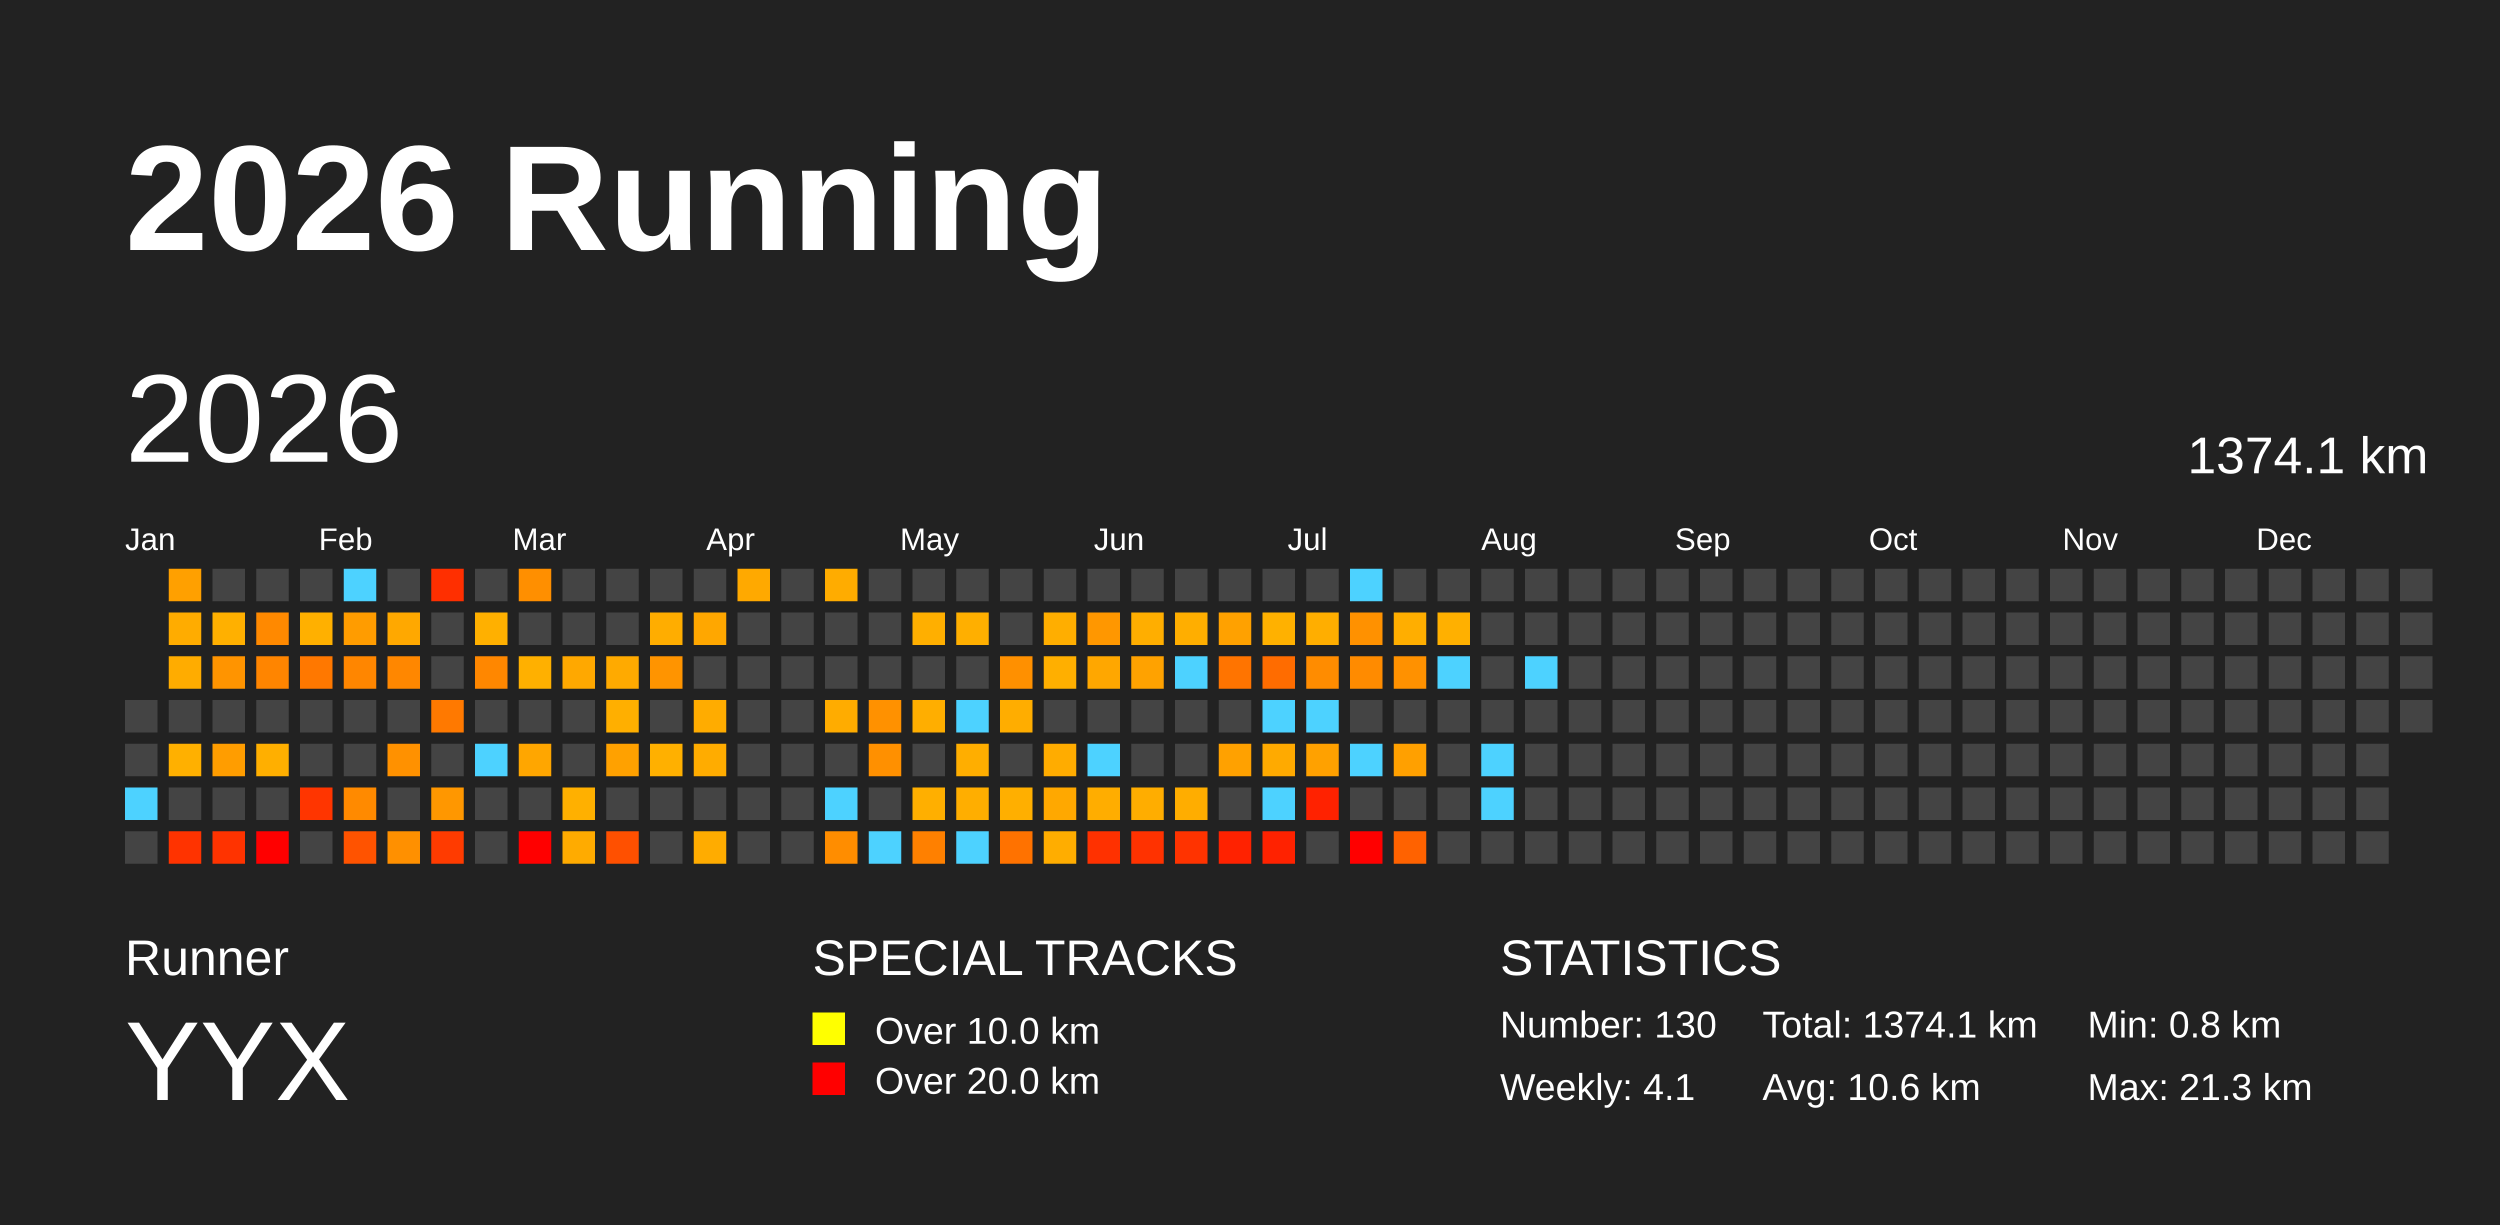
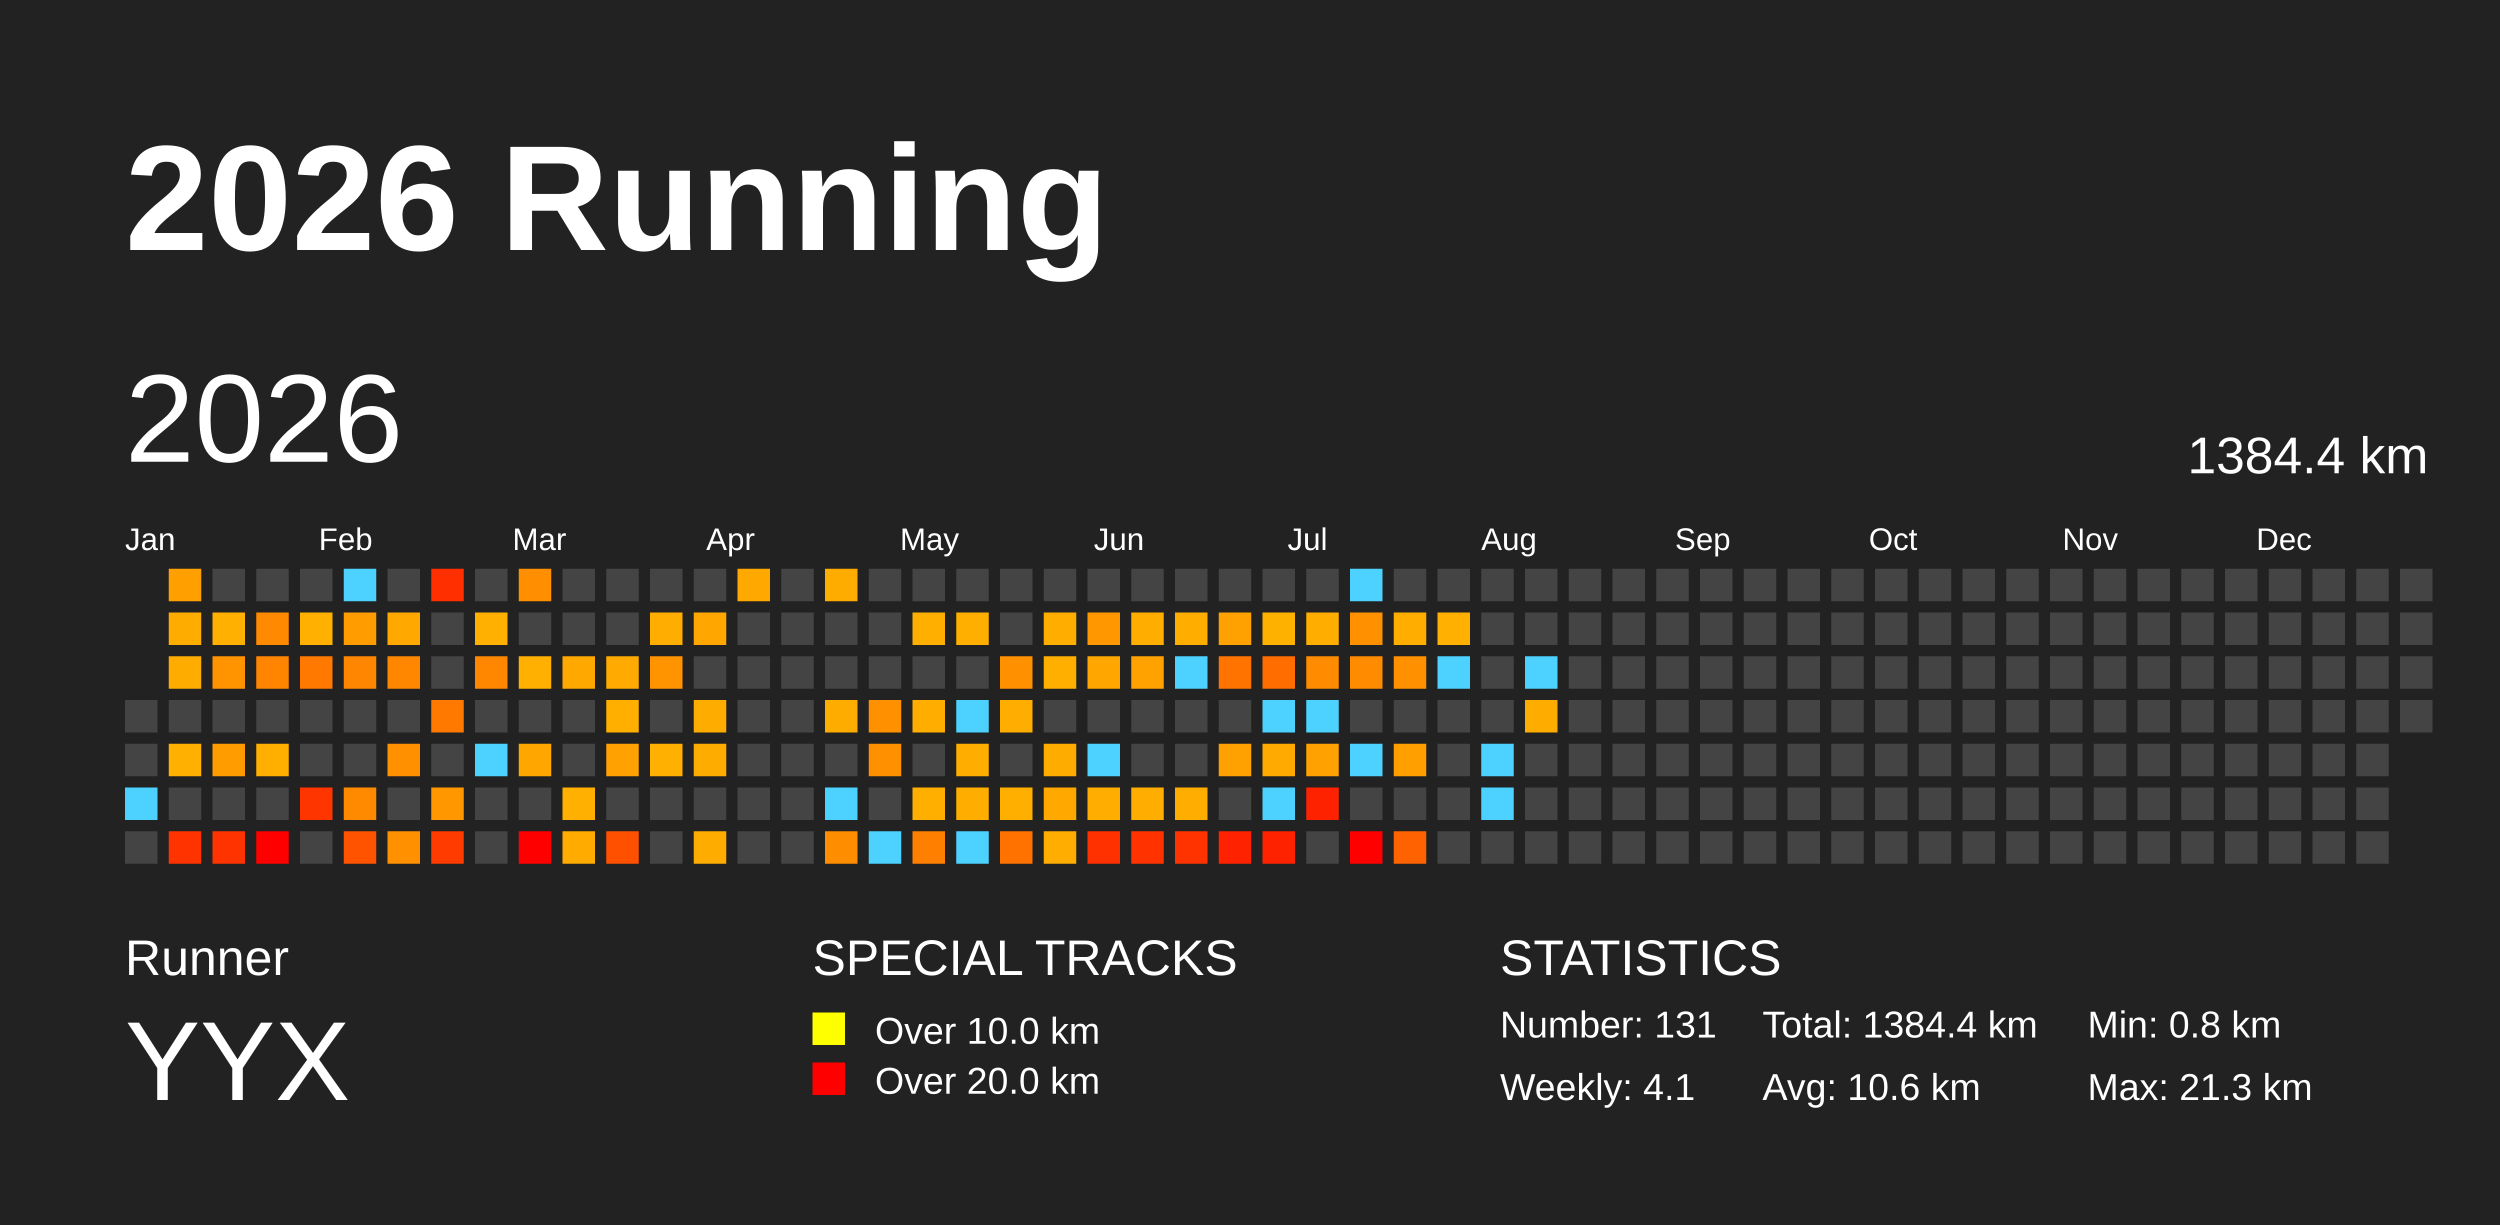
<svg xmlns="http://www.w3.org/2000/svg" baseProfile="full" height="98mm" version="1.1" viewBox="0,0,200,98" width="200mm">
  <defs />
  <rect fill="#222222" height="98" width="200" x="0" y="0" />
  <text fill="#FFFFFF" style="font-size:12px; font-family:Arial; font-weight:bold;" x="10" y="20">2026 Running</text>
  <text fill="#FFFFFF" style="font-size:4px; font-family:Arial" x="10" y="78">Runner</text>
  <text fill="#FFFFFF" style="font-size:9px; font-family:Arial" x="10" y="88">YYX</text>
  <text fill="#FFFFFF" style="font-size:4px; font-family:Arial" x="65" y="78">SPECIAL TRACKS</text>
  <rect fill="yellow" height="2.6" width="2.6" x="65" y="81" />
  <text fill="#FFFFFF" style="font-size:3px; font-family:Arial" x="70" y="83.5">Over 10.0 km</text>
  <rect fill="red" height="2.6" width="2.6" x="65" y="85" />
  <text fill="#FFFFFF" style="font-size:3px; font-family:Arial" x="70" y="87.5">Over 20.0 km</text>
  <text fill="#FFFFFF" style="font-size:4px; font-family:Arial" x="120" y="78">STATISTICS</text>
-   <text fill="#FFFFFF" style="font-size:3px; font-family:Arial" x="120" y="83">Number: 130</text>
+   <text fill="#FFFFFF" style="font-size:3px; font-family:Arial" x="120" y="83">Number: 131</text>
  <text fill="#FFFFFF" style="font-size:3px; font-family:Arial" x="120" y="88">Weekly: 4.1</text>
-   <text fill="#FFFFFF" style="font-size:3px; font-family:Arial" x="141" y="83">Total: 1374.1 km</text>
+   <text fill="#FFFFFF" style="font-size:3px; font-family:Arial" x="141" y="83">Total: 1384.4 km</text>
  <text fill="#FFFFFF" style="font-size:3px; font-family:Arial" x="141" y="88">Avg: 10.6 km</text>
  <text fill="#FFFFFF" style="font-size:3px; font-family:Arial" x="167" y="83">Min: 0.8 km</text>
  <text fill="#FFFFFF" style="font-size:3px; font-family:Arial" x="167" y="88">Max: 21.3 km</text>
  <text dominant-baseline="hanging" fill="#FFFFFF" style="font-size:10.0px; font-family:Arial;" x="10" y="30">2026</text>
-   <text dominant-baseline="hanging" fill="#FFFFFF" style="font-size:4.125px; font-family:Arial;" x="175" y="35">1374.1 km</text>
+   <text dominant-baseline="hanging" fill="#FFFFFF" style="font-size:4.125px; font-family:Arial;" x="175" y="35">1384.4 km</text>
  <text fill="#FFFFFF" style="font-size:2.5px; font-family:Arial" x="10.0" y="44">Jan</text>
  <text fill="#FFFFFF" style="font-size:2.5px; font-family:Arial" x="25.5" y="44">Feb</text>
  <text fill="#FFFFFF" style="font-size:2.5px; font-family:Arial" x="41.0" y="44">Mar</text>
  <text fill="#FFFFFF" style="font-size:2.5px; font-family:Arial" x="56.5" y="44">Apr</text>
  <text fill="#FFFFFF" style="font-size:2.5px; font-family:Arial" x="72.0" y="44">May</text>
  <text fill="#FFFFFF" style="font-size:2.5px; font-family:Arial" x="87.5" y="44">Jun</text>
  <text fill="#FFFFFF" style="font-size:2.5px; font-family:Arial" x="103.0" y="44">Jul</text>
  <text fill="#FFFFFF" style="font-size:2.5px; font-family:Arial" x="118.5" y="44">Aug</text>
  <text fill="#FFFFFF" style="font-size:2.5px; font-family:Arial" x="134.0" y="44">Sep</text>
  <text fill="#FFFFFF" style="font-size:2.5px; font-family:Arial" x="149.5" y="44">Oct</text>
  <text fill="#FFFFFF" style="font-size:2.5px; font-family:Arial" x="165.0" y="44">Nov</text>
  <text fill="#FFFFFF" style="font-size:2.5px; font-family:Arial" x="180.5" y="44">Dec</text>
  <rect fill="#444444" height="2.6" width="2.6" x="10.0" y="56.0" />
  <rect fill="#444444" height="2.6" width="2.6" x="10.0" y="59.5" />
  <rect fill="#4dd2ff" height="2.6" width="2.6" x="10.0" y="63.0" />
  <rect fill="#444444" height="2.6" width="2.6" x="10.0" y="66.5" />
  <rect fill="#ffa000" height="2.6" width="2.6" x="13.5" y="45.5" />
  <rect fill="#ffac00" height="2.6" width="2.6" x="13.5" y="49.0" />
  <rect fill="#ffac00" height="2.6" width="2.6" x="13.5" y="52.5" />
  <rect fill="#444444" height="2.6" width="2.6" x="13.5" y="56.0" />
  <rect fill="#ffb000" height="2.6" width="2.6" x="13.5" y="59.5" />
  <rect fill="#444444" height="2.6" width="2.6" x="13.5" y="63.0" />
  <rect fill="#ff3300" height="2.6" width="2.6" x="13.5" y="66.5" />
  <rect fill="#444444" height="2.6" width="2.6" x="17.0" y="45.5" />
  <rect fill="#ffb000" height="2.6" width="2.6" x="17.0" y="49.0" />
  <rect fill="#ff9400" height="2.6" width="2.6" x="17.0" y="52.5" />
  <rect fill="#444444" height="2.6" width="2.6" x="17.0" y="56.0" />
  <rect fill="#ff9d00" height="2.6" width="2.6" x="17.0" y="59.5" />
  <rect fill="#444444" height="2.6" width="2.6" x="17.0" y="63.0" />
  <rect fill="#ff3300" height="2.6" width="2.6" x="17.0" y="66.5" />
  <rect fill="#444444" height="2.6" width="2.6" x="20.5" y="45.5" />
  <rect fill="#ff8900" height="2.6" width="2.6" x="20.5" y="49.0" />
  <rect fill="#ff8500" height="2.6" width="2.6" x="20.5" y="52.5" />
  <rect fill="#444444" height="2.6" width="2.6" x="20.5" y="56.0" />
  <rect fill="#ffaf00" height="2.6" width="2.6" x="20.5" y="59.5" />
  <rect fill="#444444" height="2.6" width="2.6" x="20.5" y="63.0" />
  <rect fill="red" height="2.6" width="2.6" x="20.5" y="66.5" />
  <rect fill="#444444" height="2.6" width="2.6" x="24.0" y="45.5" />
  <rect fill="#ffb000" height="2.6" width="2.6" x="24.0" y="49.0" />
  <rect fill="#ff7800" height="2.6" width="2.6" x="24.0" y="52.5" />
  <rect fill="#444444" height="2.6" width="2.6" x="24.0" y="56.0" />
  <rect fill="#444444" height="2.6" width="2.6" x="24.0" y="59.5" />
  <rect fill="#ff3500" height="2.6" width="2.6" x="24.0" y="63.0" />
  <rect fill="#444444" height="2.6" width="2.6" x="24.0" y="66.5" />
  <rect fill="#4dd2ff" height="2.6" width="2.6" x="27.5" y="45.5" />
  <rect fill="#ff9c00" height="2.6" width="2.6" x="27.5" y="49.0" />
  <rect fill="#ff8600" height="2.6" width="2.6" x="27.5" y="52.5" />
  <rect fill="#444444" height="2.6" width="2.6" x="27.5" y="56.0" />
  <rect fill="#444444" height="2.6" width="2.6" x="27.5" y="59.5" />
  <rect fill="#ff8a00" height="2.6" width="2.6" x="27.5" y="63.0" />
  <rect fill="#ff5300" height="2.6" width="2.6" x="27.5" y="66.5" />
  <rect fill="#444444" height="2.6" width="2.6" x="31.0" y="45.5" />
  <rect fill="#ffa800" height="2.6" width="2.6" x="31.0" y="49.0" />
  <rect fill="#ff8700" height="2.6" width="2.6" x="31.0" y="52.5" />
  <rect fill="#444444" height="2.6" width="2.6" x="31.0" y="56.0" />
  <rect fill="#ff9100" height="2.6" width="2.6" x="31.0" y="59.5" />
  <rect fill="#444444" height="2.6" width="2.6" x="31.0" y="63.0" />
  <rect fill="#ff9000" height="2.6" width="2.6" x="31.0" y="66.5" />
  <rect fill="#ff2f00" height="2.6" width="2.6" x="34.5" y="45.5" />
  <rect fill="#444444" height="2.6" width="2.6" x="34.5" y="49.0" />
  <rect fill="#444444" height="2.6" width="2.6" x="34.5" y="52.5" />
  <rect fill="#ff7900" height="2.6" width="2.6" x="34.5" y="56.0" />
  <rect fill="#444444" height="2.6" width="2.6" x="34.5" y="59.5" />
  <rect fill="#ff9700" height="2.6" width="2.6" x="34.5" y="63.0" />
  <rect fill="#ff3b00" height="2.6" width="2.6" x="34.5" y="66.5" />
  <rect fill="#444444" height="2.6" width="2.6" x="38.0" y="45.5" />
  <rect fill="#ffb000" height="2.6" width="2.6" x="38.0" y="49.0" />
  <rect fill="#ff8700" height="2.6" width="2.6" x="38.0" y="52.5" />
  <rect fill="#444444" height="2.6" width="2.6" x="38.0" y="56.0" />
  <rect fill="#4dd2ff" height="2.6" width="2.6" x="38.0" y="59.5" />
  <rect fill="#444444" height="2.6" width="2.6" x="38.0" y="63.0" />
  <rect fill="#444444" height="2.6" width="2.6" x="38.0" y="66.5" />
  <rect fill="#ff8f00" height="2.6" width="2.6" x="41.5" y="45.5" />
  <rect fill="#444444" height="2.6" width="2.6" x="41.5" y="49.0" />
  <rect fill="#ffb000" height="2.6" width="2.6" x="41.5" y="52.5" />
  <rect fill="#444444" height="2.6" width="2.6" x="41.5" y="56.0" />
  <rect fill="#ffa600" height="2.6" width="2.6" x="41.5" y="59.5" />
  <rect fill="#444444" height="2.6" width="2.6" x="41.5" y="63.0" />
  <rect fill="red" height="2.6" width="2.6" x="41.5" y="66.5" />
  <rect fill="#444444" height="2.6" width="2.6" x="45.0" y="45.5" />
  <rect fill="#444444" height="2.6" width="2.6" x="45.0" y="49.0" />
  <rect fill="#ffa800" height="2.6" width="2.6" x="45.0" y="52.5" />
  <rect fill="#444444" height="2.6" width="2.6" x="45.0" y="56.0" />
  <rect fill="#444444" height="2.6" width="2.6" x="45.0" y="59.5" />
  <rect fill="#ffb000" height="2.6" width="2.6" x="45.0" y="63.0" />
  <rect fill="#ffab00" height="2.6" width="2.6" x="45.0" y="66.5" />
  <rect fill="#444444" height="2.6" width="2.6" x="48.5" y="45.5" />
  <rect fill="#444444" height="2.6" width="2.6" x="48.5" y="49.0" />
  <rect fill="#ffaa00" height="2.6" width="2.6" x="48.5" y="52.5" />
  <rect fill="#ffaf00" height="2.6" width="2.6" x="48.5" y="56.0" />
  <rect fill="#ffa100" height="2.6" width="2.6" x="48.5" y="59.5" />
  <rect fill="#444444" height="2.6" width="2.6" x="48.5" y="63.0" />
  <rect fill="#ff5000" height="2.6" width="2.6" x="48.5" y="66.5" />
  <rect fill="#444444" height="2.6" width="2.6" x="52.0" y="45.5" />
  <rect fill="#ffad00" height="2.6" width="2.6" x="52.0" y="49.0" />
  <rect fill="#ff9400" height="2.6" width="2.6" x="52.0" y="52.5" />
  <rect fill="#444444" height="2.6" width="2.6" x="52.0" y="56.0" />
  <rect fill="#ffb000" height="2.6" width="2.6" x="52.0" y="59.5" />
  <rect fill="#444444" height="2.6" width="2.6" x="52.0" y="63.0" />
  <rect fill="#444444" height="2.6" width="2.6" x="52.0" y="66.5" />
  <rect fill="#444444" height="2.6" width="2.6" x="55.5" y="45.5" />
  <rect fill="#ffa700" height="2.6" width="2.6" x="55.5" y="49.0" />
  <rect fill="#444444" height="2.6" width="2.6" x="55.5" y="52.5" />
  <rect fill="#ffac00" height="2.6" width="2.6" x="55.5" y="56.0" />
  <rect fill="#ffac00" height="2.6" width="2.6" x="55.5" y="59.5" />
  <rect fill="#444444" height="2.6" width="2.6" x="55.5" y="63.0" />
  <rect fill="#ffac00" height="2.6" width="2.6" x="55.5" y="66.5" />
  <rect fill="#ffa900" height="2.6" width="2.6" x="59.0" y="45.5" />
  <rect fill="#444444" height="2.6" width="2.6" x="59.0" y="49.0" />
  <rect fill="#444444" height="2.6" width="2.6" x="59.0" y="52.5" />
  <rect fill="#444444" height="2.6" width="2.6" x="59.0" y="56.0" />
  <rect fill="#444444" height="2.6" width="2.6" x="59.0" y="59.5" />
  <rect fill="#444444" height="2.6" width="2.6" x="59.0" y="63.0" />
  <rect fill="#444444" height="2.6" width="2.6" x="59.0" y="66.5" />
  <rect fill="#444444" height="2.6" width="2.6" x="62.5" y="45.5" />
  <rect fill="#444444" height="2.6" width="2.6" x="62.5" y="49.0" />
  <rect fill="#444444" height="2.6" width="2.6" x="62.5" y="52.5" />
  <rect fill="#444444" height="2.6" width="2.6" x="62.5" y="56.0" />
  <rect fill="#444444" height="2.6" width="2.6" x="62.5" y="59.5" />
  <rect fill="#444444" height="2.6" width="2.6" x="62.5" y="63.0" />
  <rect fill="#444444" height="2.6" width="2.6" x="62.5" y="66.5" />
  <rect fill="#ffac00" height="2.6" width="2.6" x="66.0" y="45.5" />
  <rect fill="#444444" height="2.6" width="2.6" x="66.0" y="49.0" />
  <rect fill="#444444" height="2.6" width="2.6" x="66.0" y="52.5" />
  <rect fill="#ffac00" height="2.6" width="2.6" x="66.0" y="56.0" />
  <rect fill="#444444" height="2.6" width="2.6" x="66.0" y="59.5" />
  <rect fill="#4dd2ff" height="2.6" width="2.6" x="66.0" y="63.0" />
  <rect fill="#ff8d00" height="2.6" width="2.6" x="66.0" y="66.5" />
  <rect fill="#444444" height="2.6" width="2.6" x="69.5" y="45.5" />
  <rect fill="#444444" height="2.6" width="2.6" x="69.5" y="49.0" />
  <rect fill="#444444" height="2.6" width="2.6" x="69.5" y="52.5" />
  <rect fill="#ff9100" height="2.6" width="2.6" x="69.5" y="56.0" />
  <rect fill="#ff9000" height="2.6" width="2.6" x="69.5" y="59.5" />
  <rect fill="#444444" height="2.6" width="2.6" x="69.5" y="63.0" />
  <rect fill="#4dd2ff" height="2.6" width="2.6" x="69.5" y="66.5" />
  <rect fill="#444444" height="2.6" width="2.6" x="73.0" y="45.5" />
  <rect fill="#ffaf00" height="2.6" width="2.6" x="73.0" y="49.0" />
  <rect fill="#444444" height="2.6" width="2.6" x="73.0" y="52.5" />
  <rect fill="#ffae00" height="2.6" width="2.6" x="73.0" y="56.0" />
  <rect fill="#444444" height="2.6" width="2.6" x="73.0" y="59.5" />
  <rect fill="#ffaf00" height="2.6" width="2.6" x="73.0" y="63.0" />
  <rect fill="#ff8000" height="2.6" width="2.6" x="73.0" y="66.5" />
  <rect fill="#444444" height="2.6" width="2.6" x="76.5" y="45.5" />
  <rect fill="#ffaf00" height="2.6" width="2.6" x="76.5" y="49.0" />
  <rect fill="#444444" height="2.6" width="2.6" x="76.5" y="52.5" />
  <rect fill="#4dd2ff" height="2.6" width="2.6" x="76.5" y="56.0" />
  <rect fill="#ffae00" height="2.6" width="2.6" x="76.5" y="59.5" />
  <rect fill="#ffae00" height="2.6" width="2.6" x="76.5" y="63.0" />
  <rect fill="#4dd2ff" height="2.6" width="2.6" x="76.5" y="66.5" />
  <rect fill="#444444" height="2.6" width="2.6" x="80.0" y="45.5" />
  <rect fill="#444444" height="2.6" width="2.6" x="80.0" y="49.0" />
  <rect fill="#ff9000" height="2.6" width="2.6" x="80.0" y="52.5" />
  <rect fill="#ffad00" height="2.6" width="2.6" x="80.0" y="56.0" />
  <rect fill="#444444" height="2.6" width="2.6" x="80.0" y="59.5" />
  <rect fill="#ffaf00" height="2.6" width="2.6" x="80.0" y="63.0" />
  <rect fill="#ff7200" height="2.6" width="2.6" x="80.0" y="66.5" />
  <rect fill="#444444" height="2.6" width="2.6" x="83.5" y="45.5" />
  <rect fill="#ffae00" height="2.6" width="2.6" x="83.5" y="49.0" />
  <rect fill="#ffaf00" height="2.6" width="2.6" x="83.5" y="52.5" />
  <rect fill="#444444" height="2.6" width="2.6" x="83.5" y="56.0" />
  <rect fill="#ffac00" height="2.6" width="2.6" x="83.5" y="59.5" />
  <rect fill="#ffa800" height="2.6" width="2.6" x="83.5" y="63.0" />
  <rect fill="#ffad00" height="2.6" width="2.6" x="83.5" y="66.5" />
  <rect fill="#444444" height="2.6" width="2.6" x="87.0" y="45.5" />
  <rect fill="#ff9700" height="2.6" width="2.6" x="87.0" y="49.0" />
  <rect fill="#ffa700" height="2.6" width="2.6" x="87.0" y="52.5" />
  <rect fill="#444444" height="2.6" width="2.6" x="87.0" y="56.0" />
  <rect fill="#4dd2ff" height="2.6" width="2.6" x="87.0" y="59.5" />
  <rect fill="#ffad00" height="2.6" width="2.6" x="87.0" y="63.0" />
  <rect fill="#ff3100" height="2.6" width="2.6" x="87.0" y="66.5" />
  <rect fill="#444444" height="2.6" width="2.6" x="90.5" y="45.5" />
  <rect fill="#ffae00" height="2.6" width="2.6" x="90.5" y="49.0" />
  <rect fill="#ffa200" height="2.6" width="2.6" x="90.5" y="52.5" />
  <rect fill="#444444" height="2.6" width="2.6" x="90.5" y="56.0" />
  <rect fill="#444444" height="2.6" width="2.6" x="90.5" y="59.5" />
  <rect fill="#ffad00" height="2.6" width="2.6" x="90.5" y="63.0" />
  <rect fill="#ff3200" height="2.6" width="2.6" x="90.5" y="66.5" />
  <rect fill="#444444" height="2.6" width="2.6" x="94.0" y="45.5" />
  <rect fill="#ffae00" height="2.6" width="2.6" x="94.0" y="49.0" />
  <rect fill="#4dd2ff" height="2.6" width="2.6" x="94.0" y="52.5" />
  <rect fill="#444444" height="2.6" width="2.6" x="94.0" y="56.0" />
  <rect fill="#444444" height="2.6" width="2.6" x="94.0" y="59.5" />
  <rect fill="#ffad00" height="2.6" width="2.6" x="94.0" y="63.0" />
  <rect fill="#ff3300" height="2.6" width="2.6" x="94.0" y="66.5" />
  <rect fill="#444444" height="2.6" width="2.6" x="97.5" y="45.5" />
  <rect fill="#ffa100" height="2.6" width="2.6" x="97.5" y="49.0" />
  <rect fill="#ff7400" height="2.6" width="2.6" x="97.5" y="52.5" />
  <rect fill="#444444" height="2.6" width="2.6" x="97.5" y="56.0" />
  <rect fill="#ffa100" height="2.6" width="2.6" x="97.5" y="59.5" />
  <rect fill="#444444" height="2.6" width="2.6" x="97.5" y="63.0" />
  <rect fill="#ff2200" height="2.6" width="2.6" x="97.5" y="66.5" />
  <rect fill="#444444" height="2.6" width="2.6" x="101.0" y="45.5" />
  <rect fill="#ffb100" height="2.6" width="2.6" x="101.0" y="49.0" />
  <rect fill="#ff6c00" height="2.6" width="2.6" x="101.0" y="52.5" />
  <rect fill="#4dd2ff" height="2.6" width="2.6" x="101.0" y="56.0" />
  <rect fill="#ffaa00" height="2.6" width="2.6" x="101.0" y="59.5" />
  <rect fill="#4dd2ff" height="2.6" width="2.6" x="101.0" y="63.0" />
  <rect fill="#ff2200" height="2.6" width="2.6" x="101.0" y="66.5" />
  <rect fill="#444444" height="2.6" width="2.6" x="104.5" y="45.5" />
  <rect fill="#ffae00" height="2.6" width="2.6" x="104.5" y="49.0" />
  <rect fill="#ff8c00" height="2.6" width="2.6" x="104.5" y="52.5" />
  <rect fill="#4dd2ff" height="2.6" width="2.6" x="104.5" y="56.0" />
  <rect fill="#ffa100" height="2.6" width="2.6" x="104.5" y="59.5" />
  <rect fill="#ff2200" height="2.6" width="2.6" x="104.5" y="63.0" />
  <rect fill="#444444" height="2.6" width="2.6" x="104.5" y="66.5" />
  <rect fill="#4dd2ff" height="2.6" width="2.6" x="108.0" y="45.5" />
  <rect fill="#ff9100" height="2.6" width="2.6" x="108.0" y="49.0" />
  <rect fill="#ff8b00" height="2.6" width="2.6" x="108.0" y="52.5" />
  <rect fill="#444444" height="2.6" width="2.6" x="108.0" y="56.0" />
  <rect fill="#4dd2ff" height="2.6" width="2.6" x="108.0" y="59.5" />
  <rect fill="#444444" height="2.6" width="2.6" x="108.0" y="63.0" />
  <rect fill="red" height="2.6" width="2.6" x="108.0" y="66.5" />
  <rect fill="#444444" height="2.6" width="2.6" x="111.5" y="45.5" />
  <rect fill="#ffae00" height="2.6" width="2.6" x="111.5" y="49.0" />
  <rect fill="#ff9100" height="2.6" width="2.6" x="111.5" y="52.5" />
  <rect fill="#444444" height="2.6" width="2.6" x="111.5" y="56.0" />
  <rect fill="#ffa000" height="2.6" width="2.6" x="111.5" y="59.5" />
  <rect fill="#444444" height="2.6" width="2.6" x="111.5" y="63.0" />
  <rect fill="#ff6200" height="2.6" width="2.6" x="111.5" y="66.5" />
  <rect fill="#444444" height="2.6" width="2.6" x="115.0" y="45.5" />
  <rect fill="#ffb000" height="2.6" width="2.6" x="115.0" y="49.0" />
  <rect fill="#4dd2ff" height="2.6" width="2.6" x="115.0" y="52.5" />
  <rect fill="#444444" height="2.6" width="2.6" x="115.0" y="56.0" />
  <rect fill="#444444" height="2.6" width="2.6" x="115.0" y="59.5" />
  <rect fill="#444444" height="2.6" width="2.6" x="115.0" y="63.0" />
  <rect fill="#444444" height="2.6" width="2.6" x="115.0" y="66.5" />
  <rect fill="#444444" height="2.6" width="2.6" x="118.5" y="45.5" />
  <rect fill="#444444" height="2.6" width="2.6" x="118.5" y="49.0" />
  <rect fill="#444444" height="2.6" width="2.6" x="118.5" y="52.5" />
  <rect fill="#444444" height="2.6" width="2.6" x="118.5" y="56.0" />
  <rect fill="#4dd2ff" height="2.6" width="2.6" x="118.5" y="59.5" />
  <rect fill="#4dd2ff" height="2.6" width="2.6" x="118.5" y="63.0" />
  <rect fill="#444444" height="2.6" width="2.6" x="118.5" y="66.5" />
  <rect fill="#444444" height="2.6" width="2.6" x="122.0" y="45.5" />
  <rect fill="#444444" height="2.6" width="2.6" x="122.0" y="49.0" />
  <rect fill="#4dd2ff" height="2.6" width="2.6" x="122.0" y="52.5" />
-   <rect fill="#444444" height="2.6" width="2.6" x="122.0" y="56.0" />
+   <rect fill="#ffac00" height="2.6" width="2.6" x="122.0" y="56.0" />
  <rect fill="#444444" height="2.6" width="2.6" x="122.0" y="59.5" />
  <rect fill="#444444" height="2.6" width="2.6" x="122.0" y="63.0" />
  <rect fill="#444444" height="2.6" width="2.6" x="122.0" y="66.5" />
  <rect fill="#444444" height="2.6" width="2.6" x="125.5" y="45.5" />
  <rect fill="#444444" height="2.6" width="2.6" x="125.5" y="49.0" />
  <rect fill="#444444" height="2.6" width="2.6" x="125.5" y="52.5" />
  <rect fill="#444444" height="2.6" width="2.6" x="125.5" y="56.0" />
  <rect fill="#444444" height="2.6" width="2.6" x="125.5" y="59.5" />
  <rect fill="#444444" height="2.6" width="2.6" x="125.5" y="63.0" />
  <rect fill="#444444" height="2.6" width="2.6" x="125.5" y="66.5" />
  <rect fill="#444444" height="2.6" width="2.6" x="129.0" y="45.5" />
  <rect fill="#444444" height="2.6" width="2.6" x="129.0" y="49.0" />
  <rect fill="#444444" height="2.6" width="2.6" x="129.0" y="52.5" />
  <rect fill="#444444" height="2.6" width="2.6" x="129.0" y="56.0" />
  <rect fill="#444444" height="2.6" width="2.6" x="129.0" y="59.5" />
  <rect fill="#444444" height="2.6" width="2.6" x="129.0" y="63.0" />
  <rect fill="#444444" height="2.6" width="2.6" x="129.0" y="66.5" />
  <rect fill="#444444" height="2.6" width="2.6" x="132.5" y="45.5" />
  <rect fill="#444444" height="2.6" width="2.6" x="132.5" y="49.0" />
  <rect fill="#444444" height="2.6" width="2.6" x="132.5" y="52.5" />
  <rect fill="#444444" height="2.6" width="2.6" x="132.5" y="56.0" />
  <rect fill="#444444" height="2.6" width="2.6" x="132.5" y="59.5" />
  <rect fill="#444444" height="2.6" width="2.6" x="132.5" y="63.0" />
  <rect fill="#444444" height="2.6" width="2.6" x="132.5" y="66.5" />
  <rect fill="#444444" height="2.6" width="2.6" x="136.0" y="45.5" />
  <rect fill="#444444" height="2.6" width="2.6" x="136.0" y="49.0" />
  <rect fill="#444444" height="2.6" width="2.6" x="136.0" y="52.5" />
  <rect fill="#444444" height="2.6" width="2.6" x="136.0" y="56.0" />
  <rect fill="#444444" height="2.6" width="2.6" x="136.0" y="59.5" />
  <rect fill="#444444" height="2.6" width="2.6" x="136.0" y="63.0" />
  <rect fill="#444444" height="2.6" width="2.6" x="136.0" y="66.5" />
  <rect fill="#444444" height="2.6" width="2.6" x="139.5" y="45.5" />
  <rect fill="#444444" height="2.6" width="2.6" x="139.5" y="49.0" />
  <rect fill="#444444" height="2.6" width="2.6" x="139.5" y="52.5" />
  <rect fill="#444444" height="2.6" width="2.6" x="139.5" y="56.0" />
  <rect fill="#444444" height="2.6" width="2.6" x="139.5" y="59.5" />
  <rect fill="#444444" height="2.6" width="2.6" x="139.5" y="63.0" />
  <rect fill="#444444" height="2.6" width="2.6" x="139.5" y="66.5" />
  <rect fill="#444444" height="2.6" width="2.6" x="143.0" y="45.5" />
  <rect fill="#444444" height="2.6" width="2.6" x="143.0" y="49.0" />
  <rect fill="#444444" height="2.6" width="2.6" x="143.0" y="52.5" />
  <rect fill="#444444" height="2.6" width="2.6" x="143.0" y="56.0" />
  <rect fill="#444444" height="2.6" width="2.6" x="143.0" y="59.5" />
  <rect fill="#444444" height="2.6" width="2.6" x="143.0" y="63.0" />
  <rect fill="#444444" height="2.6" width="2.6" x="143.0" y="66.5" />
  <rect fill="#444444" height="2.6" width="2.6" x="146.5" y="45.5" />
  <rect fill="#444444" height="2.6" width="2.6" x="146.5" y="49.0" />
  <rect fill="#444444" height="2.6" width="2.6" x="146.5" y="52.5" />
  <rect fill="#444444" height="2.6" width="2.6" x="146.5" y="56.0" />
  <rect fill="#444444" height="2.6" width="2.6" x="146.5" y="59.5" />
  <rect fill="#444444" height="2.6" width="2.6" x="146.5" y="63.0" />
  <rect fill="#444444" height="2.6" width="2.6" x="146.5" y="66.5" />
  <rect fill="#444444" height="2.6" width="2.6" x="150.0" y="45.5" />
  <rect fill="#444444" height="2.6" width="2.6" x="150.0" y="49.0" />
  <rect fill="#444444" height="2.6" width="2.6" x="150.0" y="52.5" />
  <rect fill="#444444" height="2.6" width="2.6" x="150.0" y="56.0" />
  <rect fill="#444444" height="2.6" width="2.6" x="150.0" y="59.5" />
  <rect fill="#444444" height="2.6" width="2.6" x="150.0" y="63.0" />
  <rect fill="#444444" height="2.6" width="2.6" x="150.0" y="66.5" />
  <rect fill="#444444" height="2.6" width="2.6" x="153.5" y="45.5" />
  <rect fill="#444444" height="2.6" width="2.6" x="153.5" y="49.0" />
  <rect fill="#444444" height="2.6" width="2.6" x="153.5" y="52.5" />
  <rect fill="#444444" height="2.6" width="2.6" x="153.5" y="56.0" />
  <rect fill="#444444" height="2.6" width="2.6" x="153.5" y="59.5" />
  <rect fill="#444444" height="2.6" width="2.6" x="153.5" y="63.0" />
  <rect fill="#444444" height="2.6" width="2.6" x="153.5" y="66.5" />
  <rect fill="#444444" height="2.6" width="2.6" x="157.0" y="45.5" />
  <rect fill="#444444" height="2.6" width="2.6" x="157.0" y="49.0" />
  <rect fill="#444444" height="2.6" width="2.6" x="157.0" y="52.5" />
  <rect fill="#444444" height="2.6" width="2.6" x="157.0" y="56.0" />
  <rect fill="#444444" height="2.6" width="2.6" x="157.0" y="59.5" />
  <rect fill="#444444" height="2.6" width="2.6" x="157.0" y="63.0" />
  <rect fill="#444444" height="2.6" width="2.6" x="157.0" y="66.5" />
  <rect fill="#444444" height="2.6" width="2.6" x="160.5" y="45.5" />
  <rect fill="#444444" height="2.6" width="2.6" x="160.5" y="49.0" />
  <rect fill="#444444" height="2.6" width="2.6" x="160.5" y="52.5" />
  <rect fill="#444444" height="2.6" width="2.6" x="160.5" y="56.0" />
  <rect fill="#444444" height="2.6" width="2.6" x="160.5" y="59.5" />
  <rect fill="#444444" height="2.6" width="2.6" x="160.5" y="63.0" />
  <rect fill="#444444" height="2.6" width="2.6" x="160.5" y="66.5" />
  <rect fill="#444444" height="2.6" width="2.6" x="164.0" y="45.5" />
  <rect fill="#444444" height="2.6" width="2.6" x="164.0" y="49.0" />
  <rect fill="#444444" height="2.6" width="2.6" x="164.0" y="52.5" />
  <rect fill="#444444" height="2.6" width="2.6" x="164.0" y="56.0" />
  <rect fill="#444444" height="2.6" width="2.6" x="164.0" y="59.5" />
  <rect fill="#444444" height="2.6" width="2.6" x="164.0" y="63.0" />
  <rect fill="#444444" height="2.6" width="2.6" x="164.0" y="66.5" />
  <rect fill="#444444" height="2.6" width="2.6" x="167.5" y="45.5" />
  <rect fill="#444444" height="2.6" width="2.6" x="167.5" y="49.0" />
  <rect fill="#444444" height="2.6" width="2.6" x="167.5" y="52.5" />
  <rect fill="#444444" height="2.6" width="2.6" x="167.5" y="56.0" />
  <rect fill="#444444" height="2.6" width="2.6" x="167.5" y="59.5" />
  <rect fill="#444444" height="2.6" width="2.6" x="167.5" y="63.0" />
  <rect fill="#444444" height="2.6" width="2.6" x="167.5" y="66.5" />
  <rect fill="#444444" height="2.6" width="2.6" x="171.0" y="45.5" />
  <rect fill="#444444" height="2.6" width="2.6" x="171.0" y="49.0" />
  <rect fill="#444444" height="2.6" width="2.6" x="171.0" y="52.5" />
  <rect fill="#444444" height="2.6" width="2.6" x="171.0" y="56.0" />
  <rect fill="#444444" height="2.6" width="2.6" x="171.0" y="59.5" />
  <rect fill="#444444" height="2.6" width="2.6" x="171.0" y="63.0" />
  <rect fill="#444444" height="2.6" width="2.6" x="171.0" y="66.5" />
  <rect fill="#444444" height="2.6" width="2.6" x="174.5" y="45.5" />
  <rect fill="#444444" height="2.6" width="2.6" x="174.5" y="49.0" />
  <rect fill="#444444" height="2.6" width="2.6" x="174.5" y="52.5" />
  <rect fill="#444444" height="2.6" width="2.6" x="174.5" y="56.0" />
  <rect fill="#444444" height="2.6" width="2.6" x="174.5" y="59.5" />
  <rect fill="#444444" height="2.6" width="2.6" x="174.5" y="63.0" />
  <rect fill="#444444" height="2.6" width="2.6" x="174.5" y="66.5" />
  <rect fill="#444444" height="2.6" width="2.6" x="178.0" y="45.5" />
  <rect fill="#444444" height="2.6" width="2.6" x="178.0" y="49.0" />
  <rect fill="#444444" height="2.6" width="2.6" x="178.0" y="52.5" />
  <rect fill="#444444" height="2.6" width="2.6" x="178.0" y="56.0" />
  <rect fill="#444444" height="2.6" width="2.6" x="178.0" y="59.5" />
  <rect fill="#444444" height="2.6" width="2.6" x="178.0" y="63.0" />
  <rect fill="#444444" height="2.6" width="2.6" x="178.0" y="66.5" />
  <rect fill="#444444" height="2.6" width="2.6" x="181.5" y="45.5" />
  <rect fill="#444444" height="2.6" width="2.6" x="181.5" y="49.0" />
  <rect fill="#444444" height="2.6" width="2.6" x="181.5" y="52.5" />
  <rect fill="#444444" height="2.6" width="2.6" x="181.5" y="56.0" />
  <rect fill="#444444" height="2.6" width="2.6" x="181.5" y="59.5" />
  <rect fill="#444444" height="2.6" width="2.6" x="181.5" y="63.0" />
  <rect fill="#444444" height="2.6" width="2.6" x="181.5" y="66.5" />
  <rect fill="#444444" height="2.6" width="2.6" x="185.0" y="45.5" />
  <rect fill="#444444" height="2.6" width="2.6" x="185.0" y="49.0" />
  <rect fill="#444444" height="2.6" width="2.6" x="185.0" y="52.5" />
  <rect fill="#444444" height="2.6" width="2.6" x="185.0" y="56.0" />
  <rect fill="#444444" height="2.6" width="2.6" x="185.0" y="59.5" />
  <rect fill="#444444" height="2.6" width="2.6" x="185.0" y="63.0" />
  <rect fill="#444444" height="2.6" width="2.6" x="185.0" y="66.5" />
  <rect fill="#444444" height="2.6" width="2.6" x="188.5" y="45.5" />
  <rect fill="#444444" height="2.6" width="2.6" x="188.5" y="49.0" />
  <rect fill="#444444" height="2.6" width="2.6" x="188.5" y="52.5" />
  <rect fill="#444444" height="2.6" width="2.6" x="188.5" y="56.0" />
  <rect fill="#444444" height="2.6" width="2.6" x="188.5" y="59.5" />
  <rect fill="#444444" height="2.6" width="2.6" x="188.5" y="63.0" />
  <rect fill="#444444" height="2.6" width="2.6" x="188.5" y="66.5" />
  <rect fill="#444444" height="2.6" width="2.6" x="192.0" y="45.5" />
  <rect fill="#444444" height="2.6" width="2.6" x="192.0" y="49.0" />
  <rect fill="#444444" height="2.6" width="2.6" x="192.0" y="52.5" />
  <rect fill="#444444" height="2.6" width="2.6" x="192.0" y="56.0" />
</svg>
